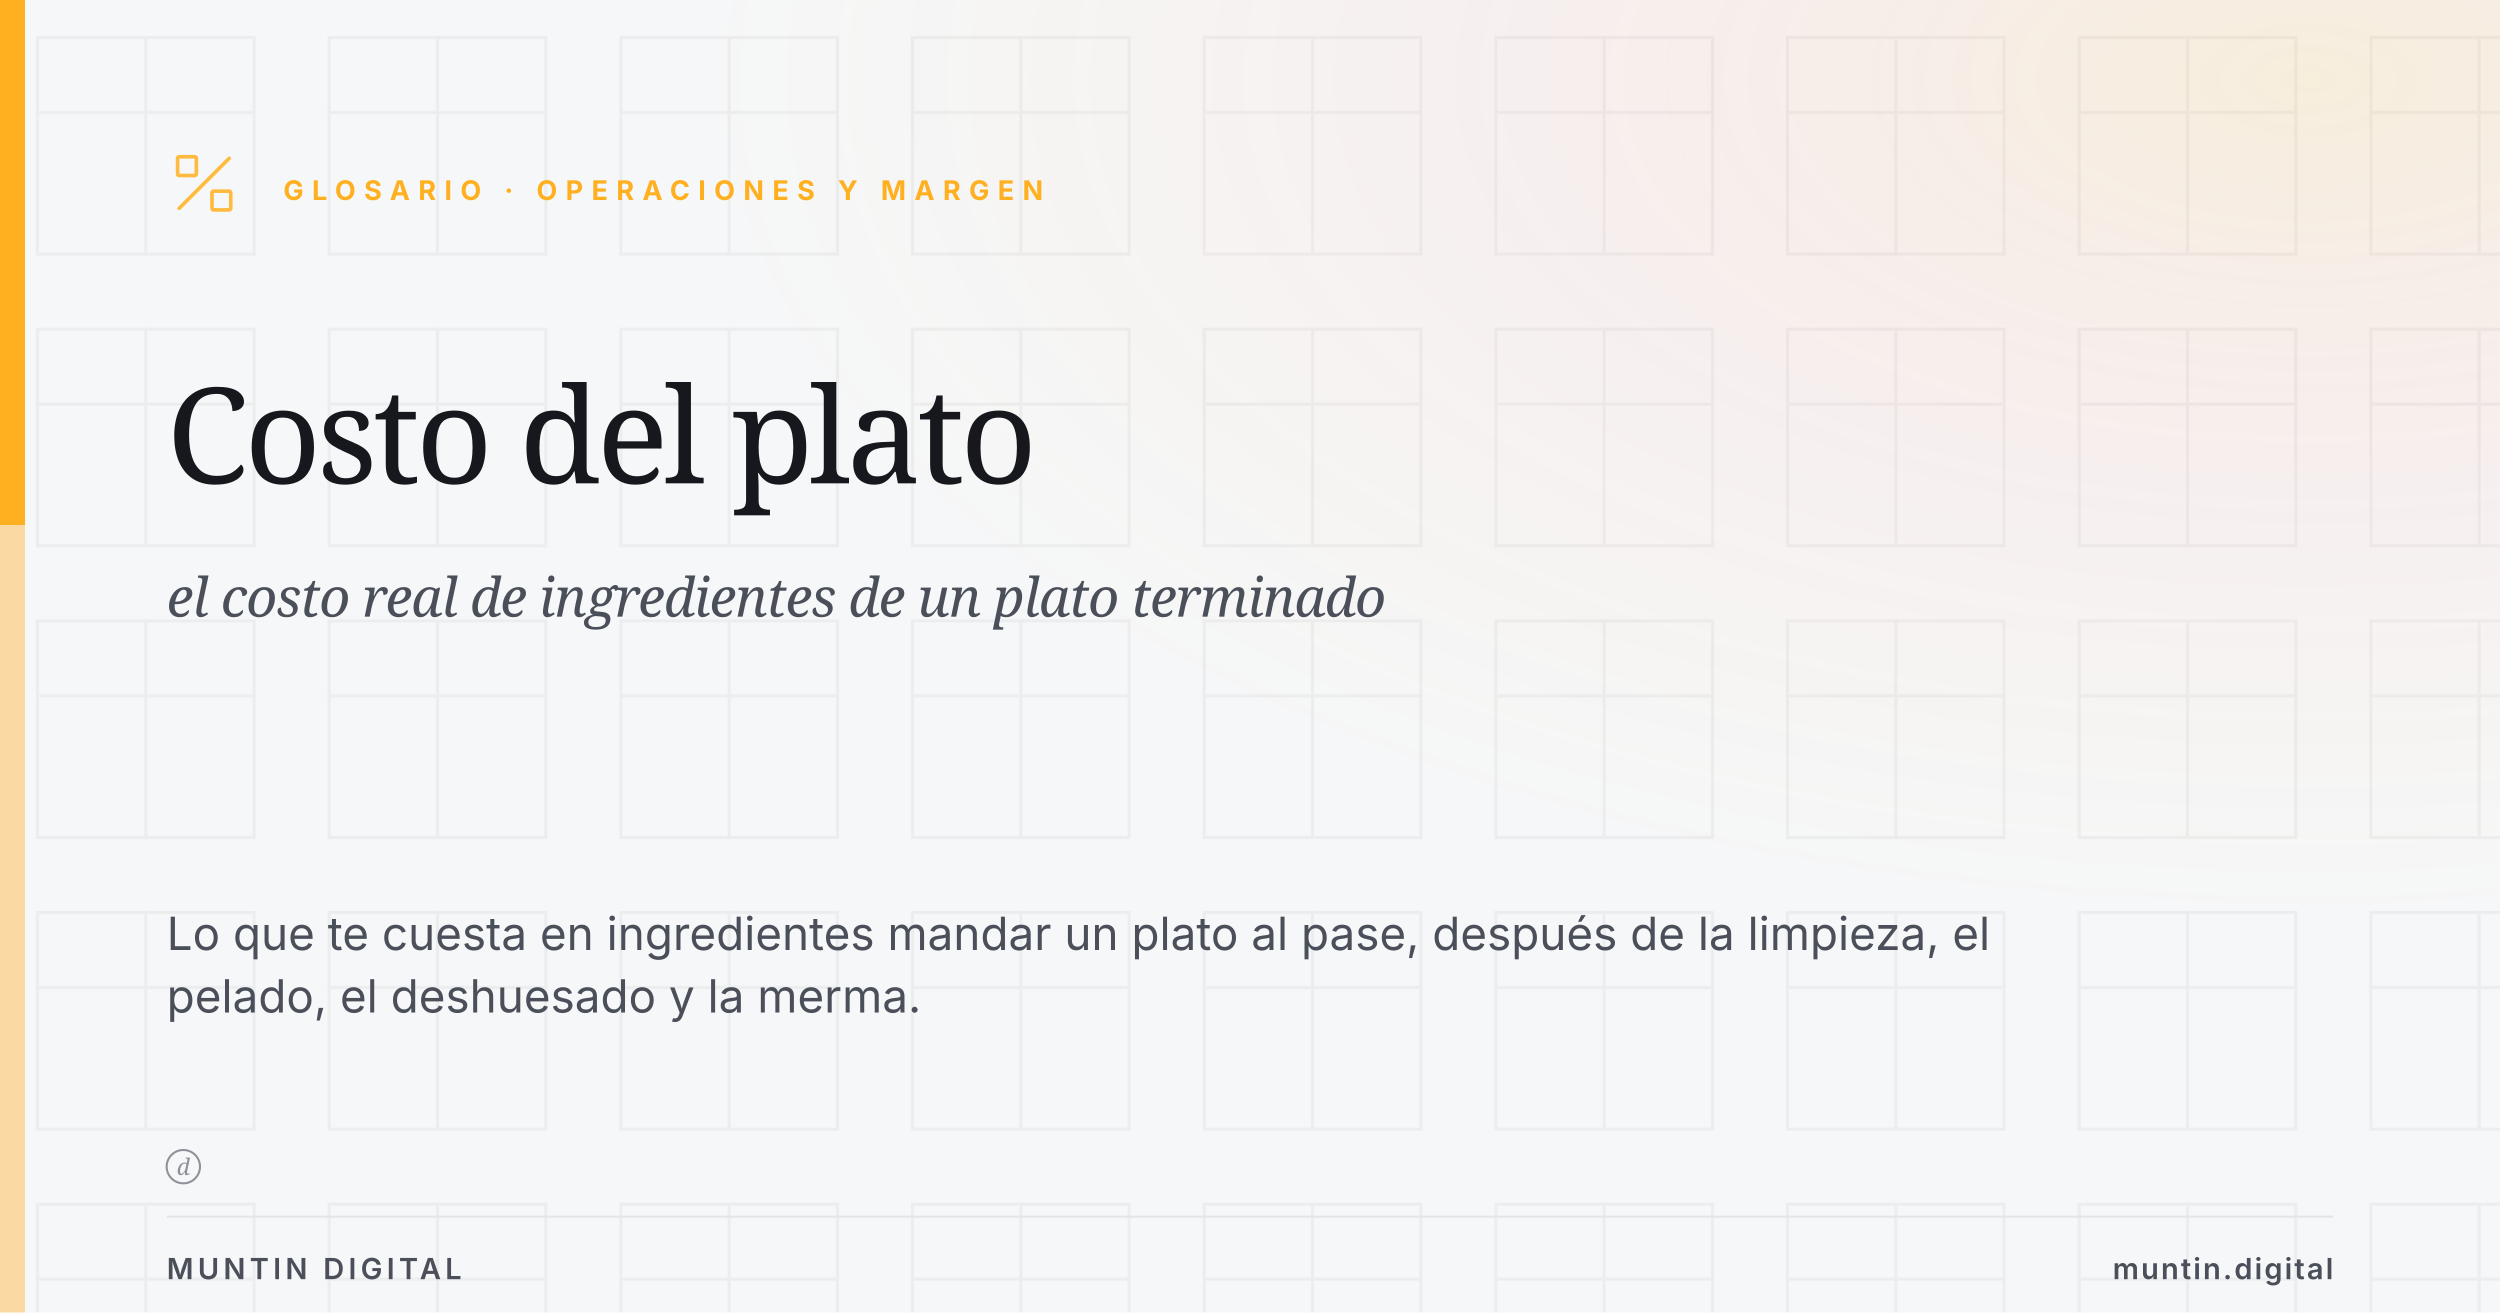
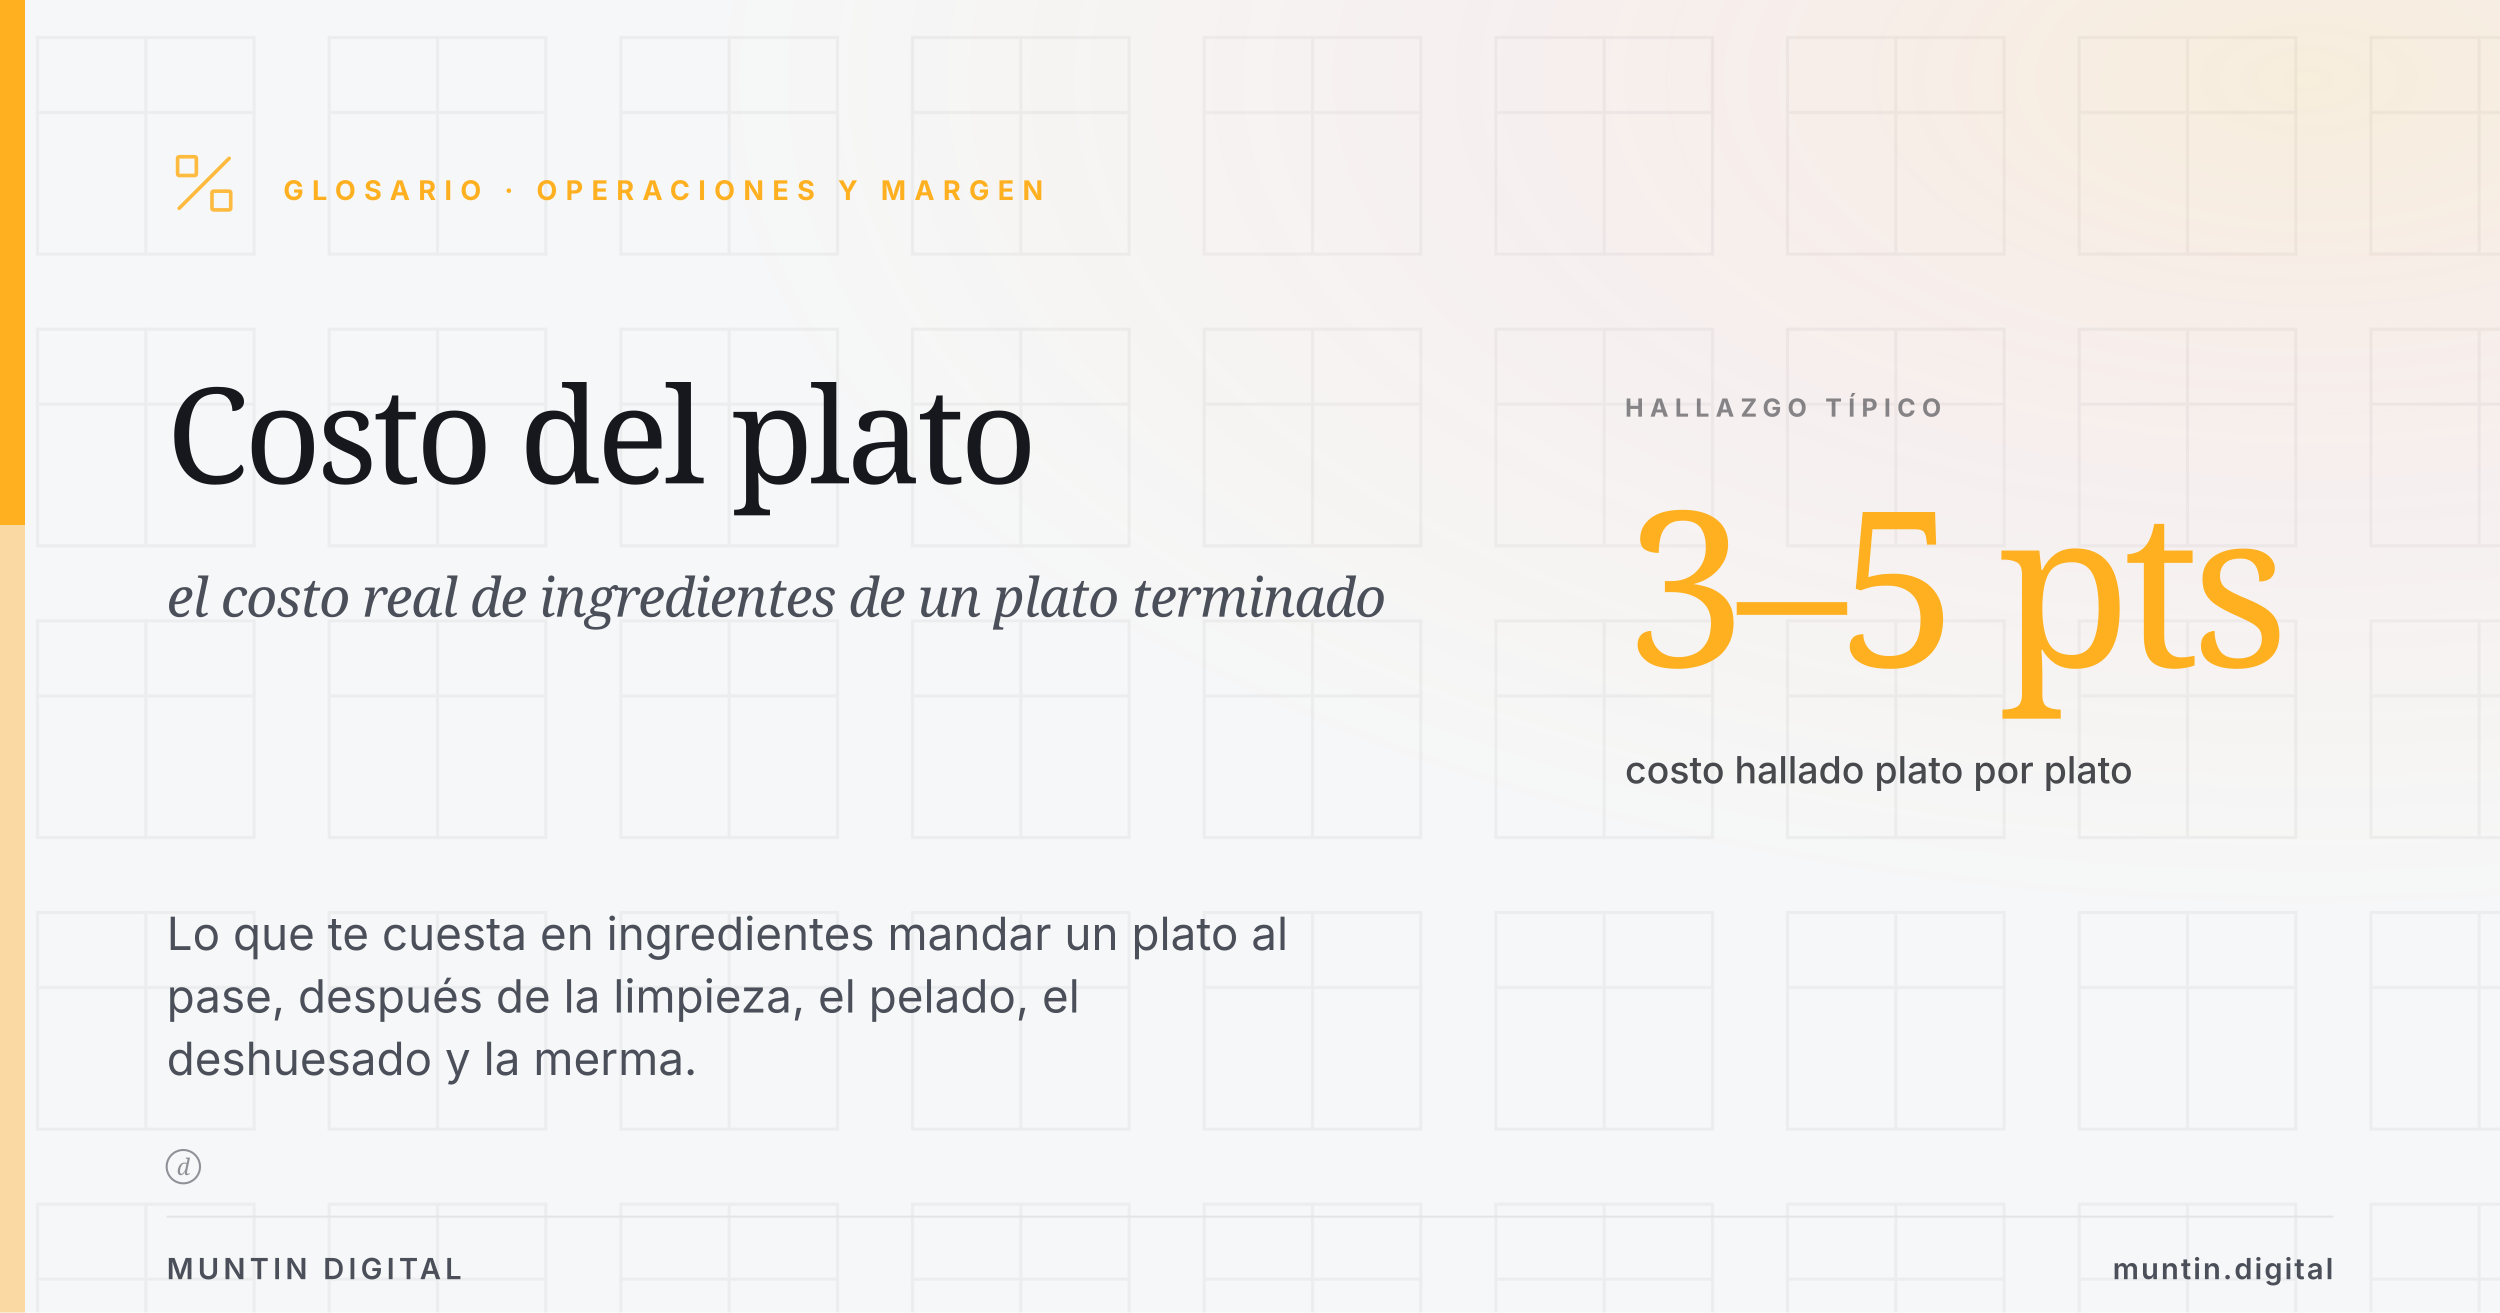
<svg xmlns="http://www.w3.org/2000/svg" viewBox="0 0 1200 630" width="1200" height="630">
  <rect width="1200" height="630" fill="#F6F7F8" />
  <defs>
    <pattern id="muntinField" x="0" y="0" width="140" height="140" patternUnits="userSpaceOnUse">
      <g transform="translate(18, 18)" fill="none" stroke="#16181D" stroke-width="1.5" stroke-linecap="square" stroke-linejoin="miter">
        <rect x="0" y="0" width="104" height="104" />
        <line x1="52" y1="0" x2="52" y2="104" />
        <line x1="0" y1="36" x2="104" y2="36" />
      </g>
    </pattern>
  </defs>
  <rect width="1200" height="630" fill="url(#muntinField)" opacity="0.045" />
  <defs>
    <radialGradient id="ghWarmSoft" cx="92%" cy="6%" r="64%">
      <stop offset="0%" stop-color="#FFB020" stop-opacity="0.13" />
      <stop offset="52%" stop-color="#FF6B5C" stop-opacity="0.05" />
      <stop offset="100%" stop-color="#FFB020" stop-opacity="0" />
    </radialGradient>
  </defs>
  <rect width="1200" height="630" fill="url(#ghWarmSoft)" />
  <rect x="0" y="0" width="12" height="252" fill="#FFB020" />
  <rect x="0" y="252" width="12" height="378" fill="#FFB020" opacity="0.4" />
  <g transform="translate(80, 70) scale(1.5)" fill="none" stroke="#FFB020" stroke-width="1.167" stroke-linecap="round" stroke-linejoin="round" color="#FFB020" opacity="0.85">
    <rect x="3.5" y="3.5" width="6" height="6" rx="0.5" />
    <rect x="14.5" y="14.5" width="6" height="6" rx="0.5" />
    <line x1="20" y1="4" x2="4" y2="20" />
  </g>
  <text x="136" y="96" font-family="Inter, Arial, sans-serif" font-size="13" font-weight="700" letter-spacing="4" fill="#FFB020">GLOSARIO · OPERACIONES Y MARGEN</text>
  <text x="80" y="232" font-family="Fraunces, Georgia, serif" font-size="64" font-weight="500" letter-spacing="-2" fill="#16181D">Costo del plato</text>
  <text x="80" y="296" font-family="Fraunces, Georgia, serif" font-style="italic" font-size="26" font-weight="400" letter-spacing="-0.5" fill="#4A4F59">el costo real de ingredientes de un plato terminado</text>
  <text x="80" y="456" font-family="Inter, Arial, sans-serif" font-size="22" font-weight="400" fill="#4A4F59">
-     <tspan x="80" dy="0">Lo que te cuesta en ingredientes mandar un plato al pase, después de la limpieza, el</tspan>
-     <tspan x="80" dy="30">pelado, el deshuesado y la merma.</tspan>
+     <tspan x="80" dy="0">Lo que te cuesta en ingredientes mandar un plato al</tspan>
+     <tspan x="80" dy="30">pase, después de la limpieza, el pelado, el</tspan>
+     <tspan x="80" dy="30">deshuesado y la merma.</tspan>
  </text>
+   <text x="780" y="200" font-family="Inter, Arial, sans-serif" font-size="12" font-weight="700" letter-spacing="3" fill="#16181D" opacity="0.5">HALLAZGO TÍPICO</text>
+   <text x="780" y="320" font-family="Fraunces, Georgia, serif" font-size="104" font-weight="500" letter-spacing="-4" fill="#FFB020">3–5 pts</text>
+   <text x="780" y="376" font-family="Inter, Arial, sans-serif" font-size="18" font-weight="500" fill="#16181D" opacity="0.78">costo hallado plato por plato</text>
  <g transform="translate(80, 552)" fill="#4A4F59" opacity="0.6">
    <circle cx="8" cy="8" r="8" fill="none" stroke="#4A4F59" stroke-width="1" />
    <text x="8" y="12" text-anchor="middle" font-family="Fraunces, Georgia, serif" font-style="italic" font-size="11" font-weight="500" fill="#4A4F59">d</text>
  </g>
  <line x1="80" y1="584" x2="1120" y2="584" stroke="#E3E5E9" stroke-width="1" />
  <text x="80" y="614" font-family="Inter, Arial, sans-serif" font-size="14" font-weight="600" letter-spacing="2" fill="#4A4F59">MUNTIN DIGITAL</text>
  <text x="1120" y="614" text-anchor="end" font-family="Inter, Arial, sans-serif" font-size="14" font-weight="600" letter-spacing="1" fill="#4A4F59">muntin.digital</text>
</svg>
